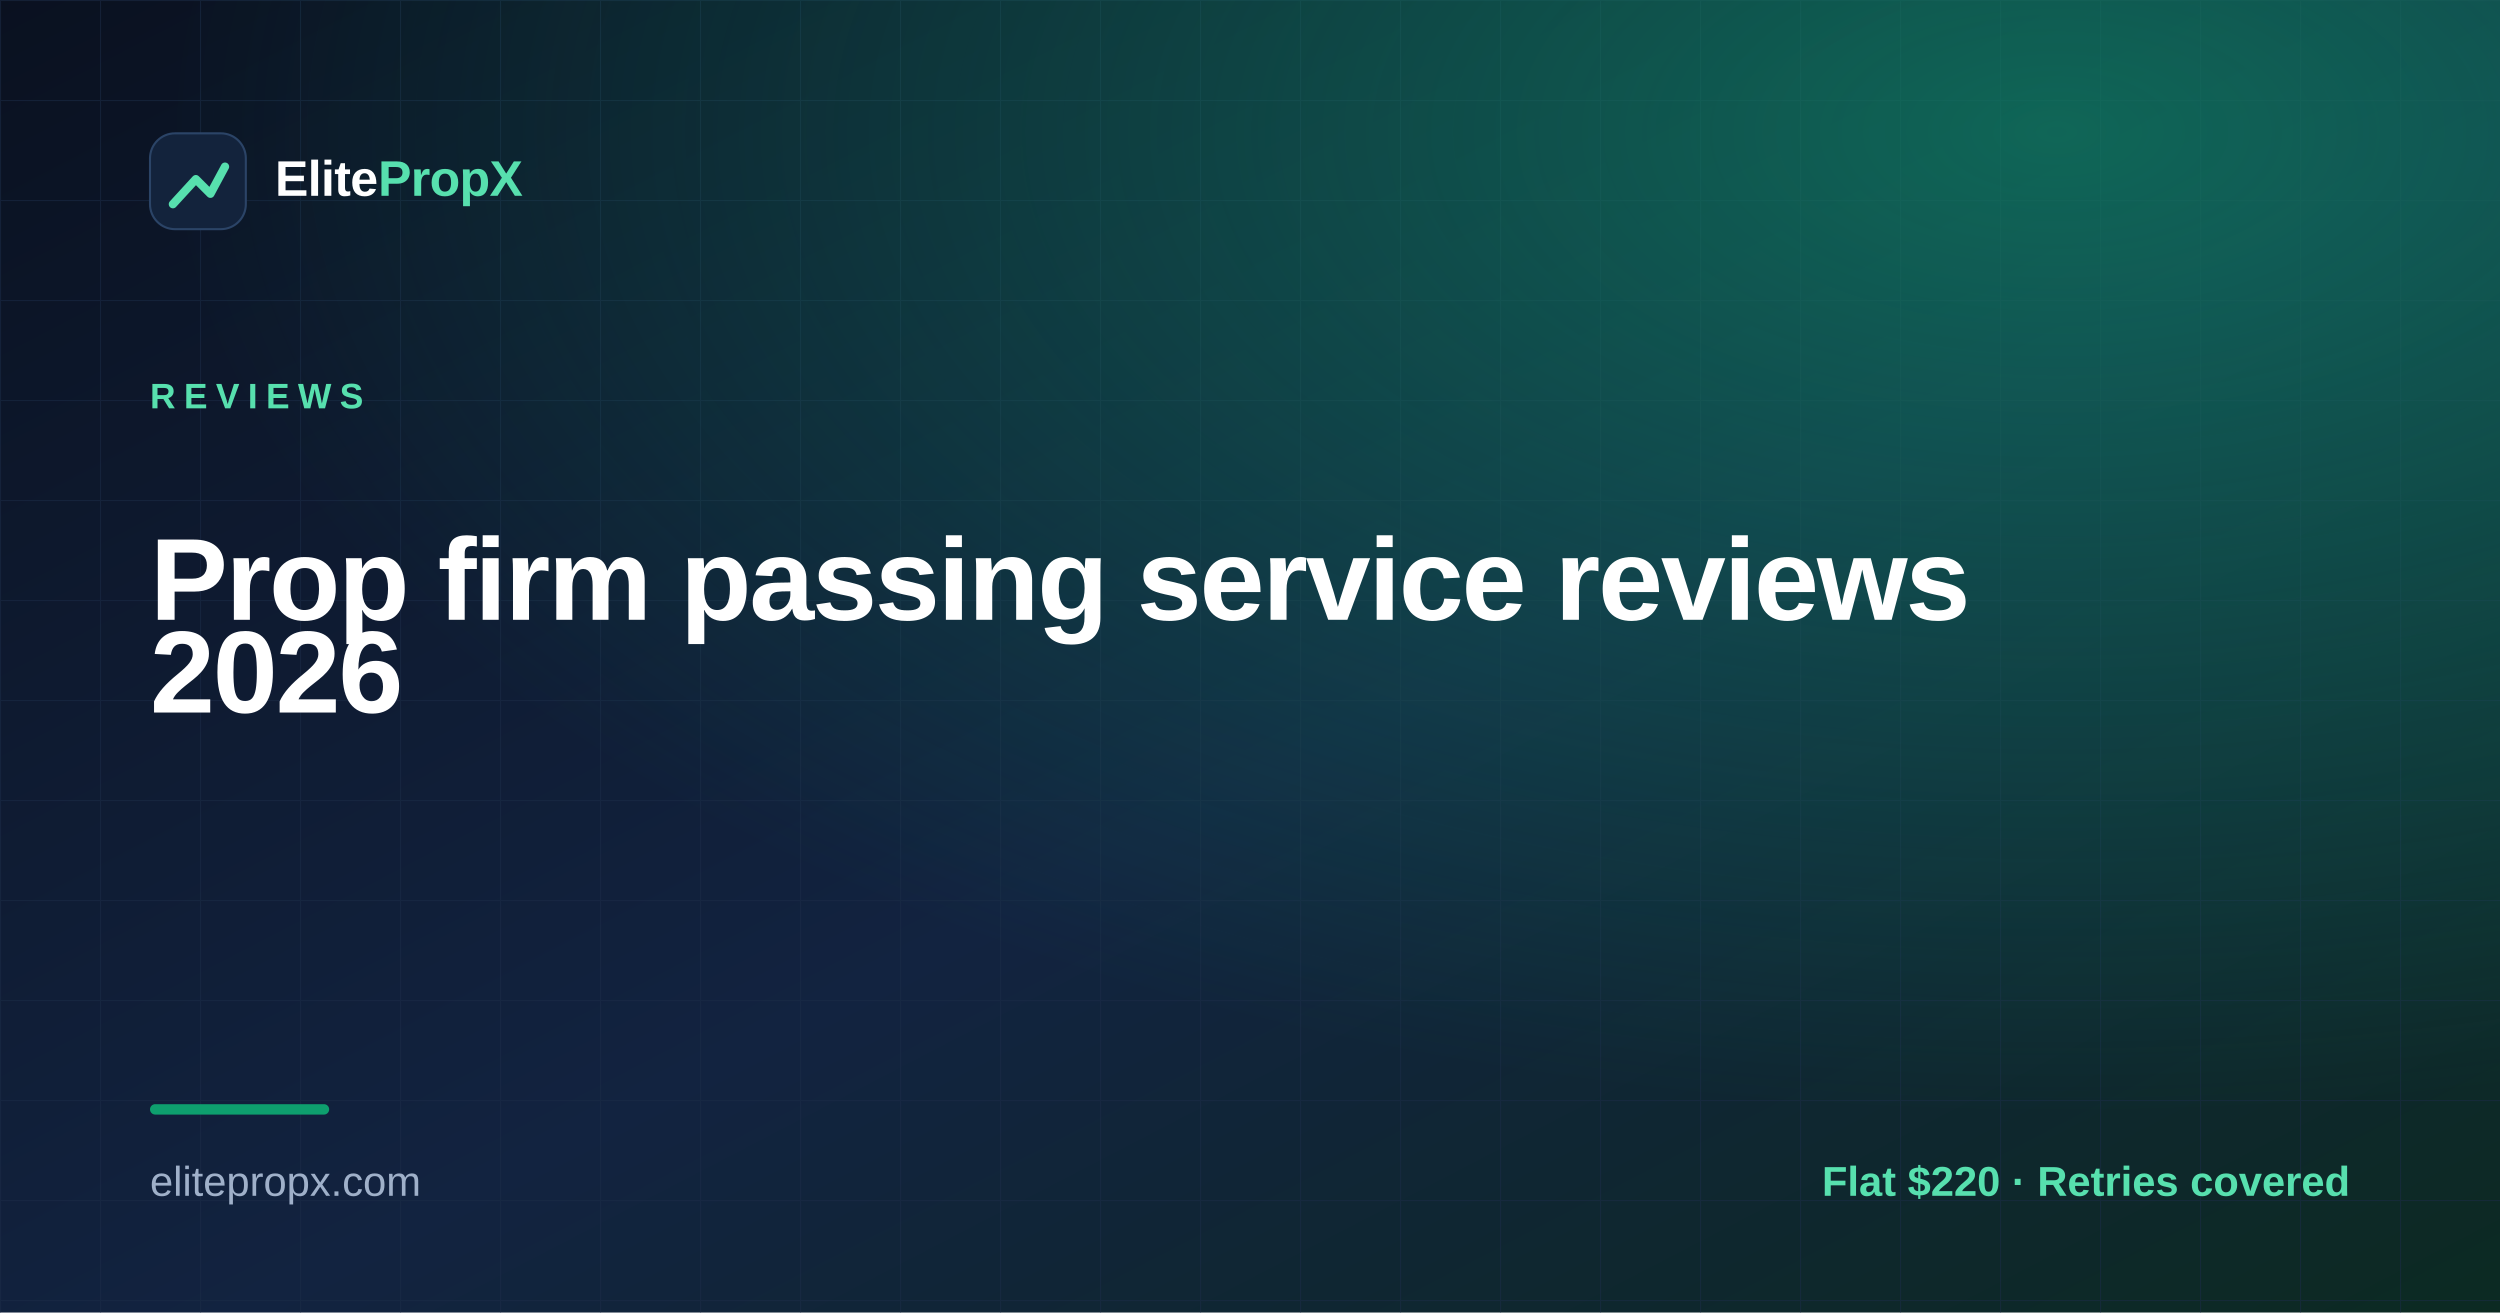
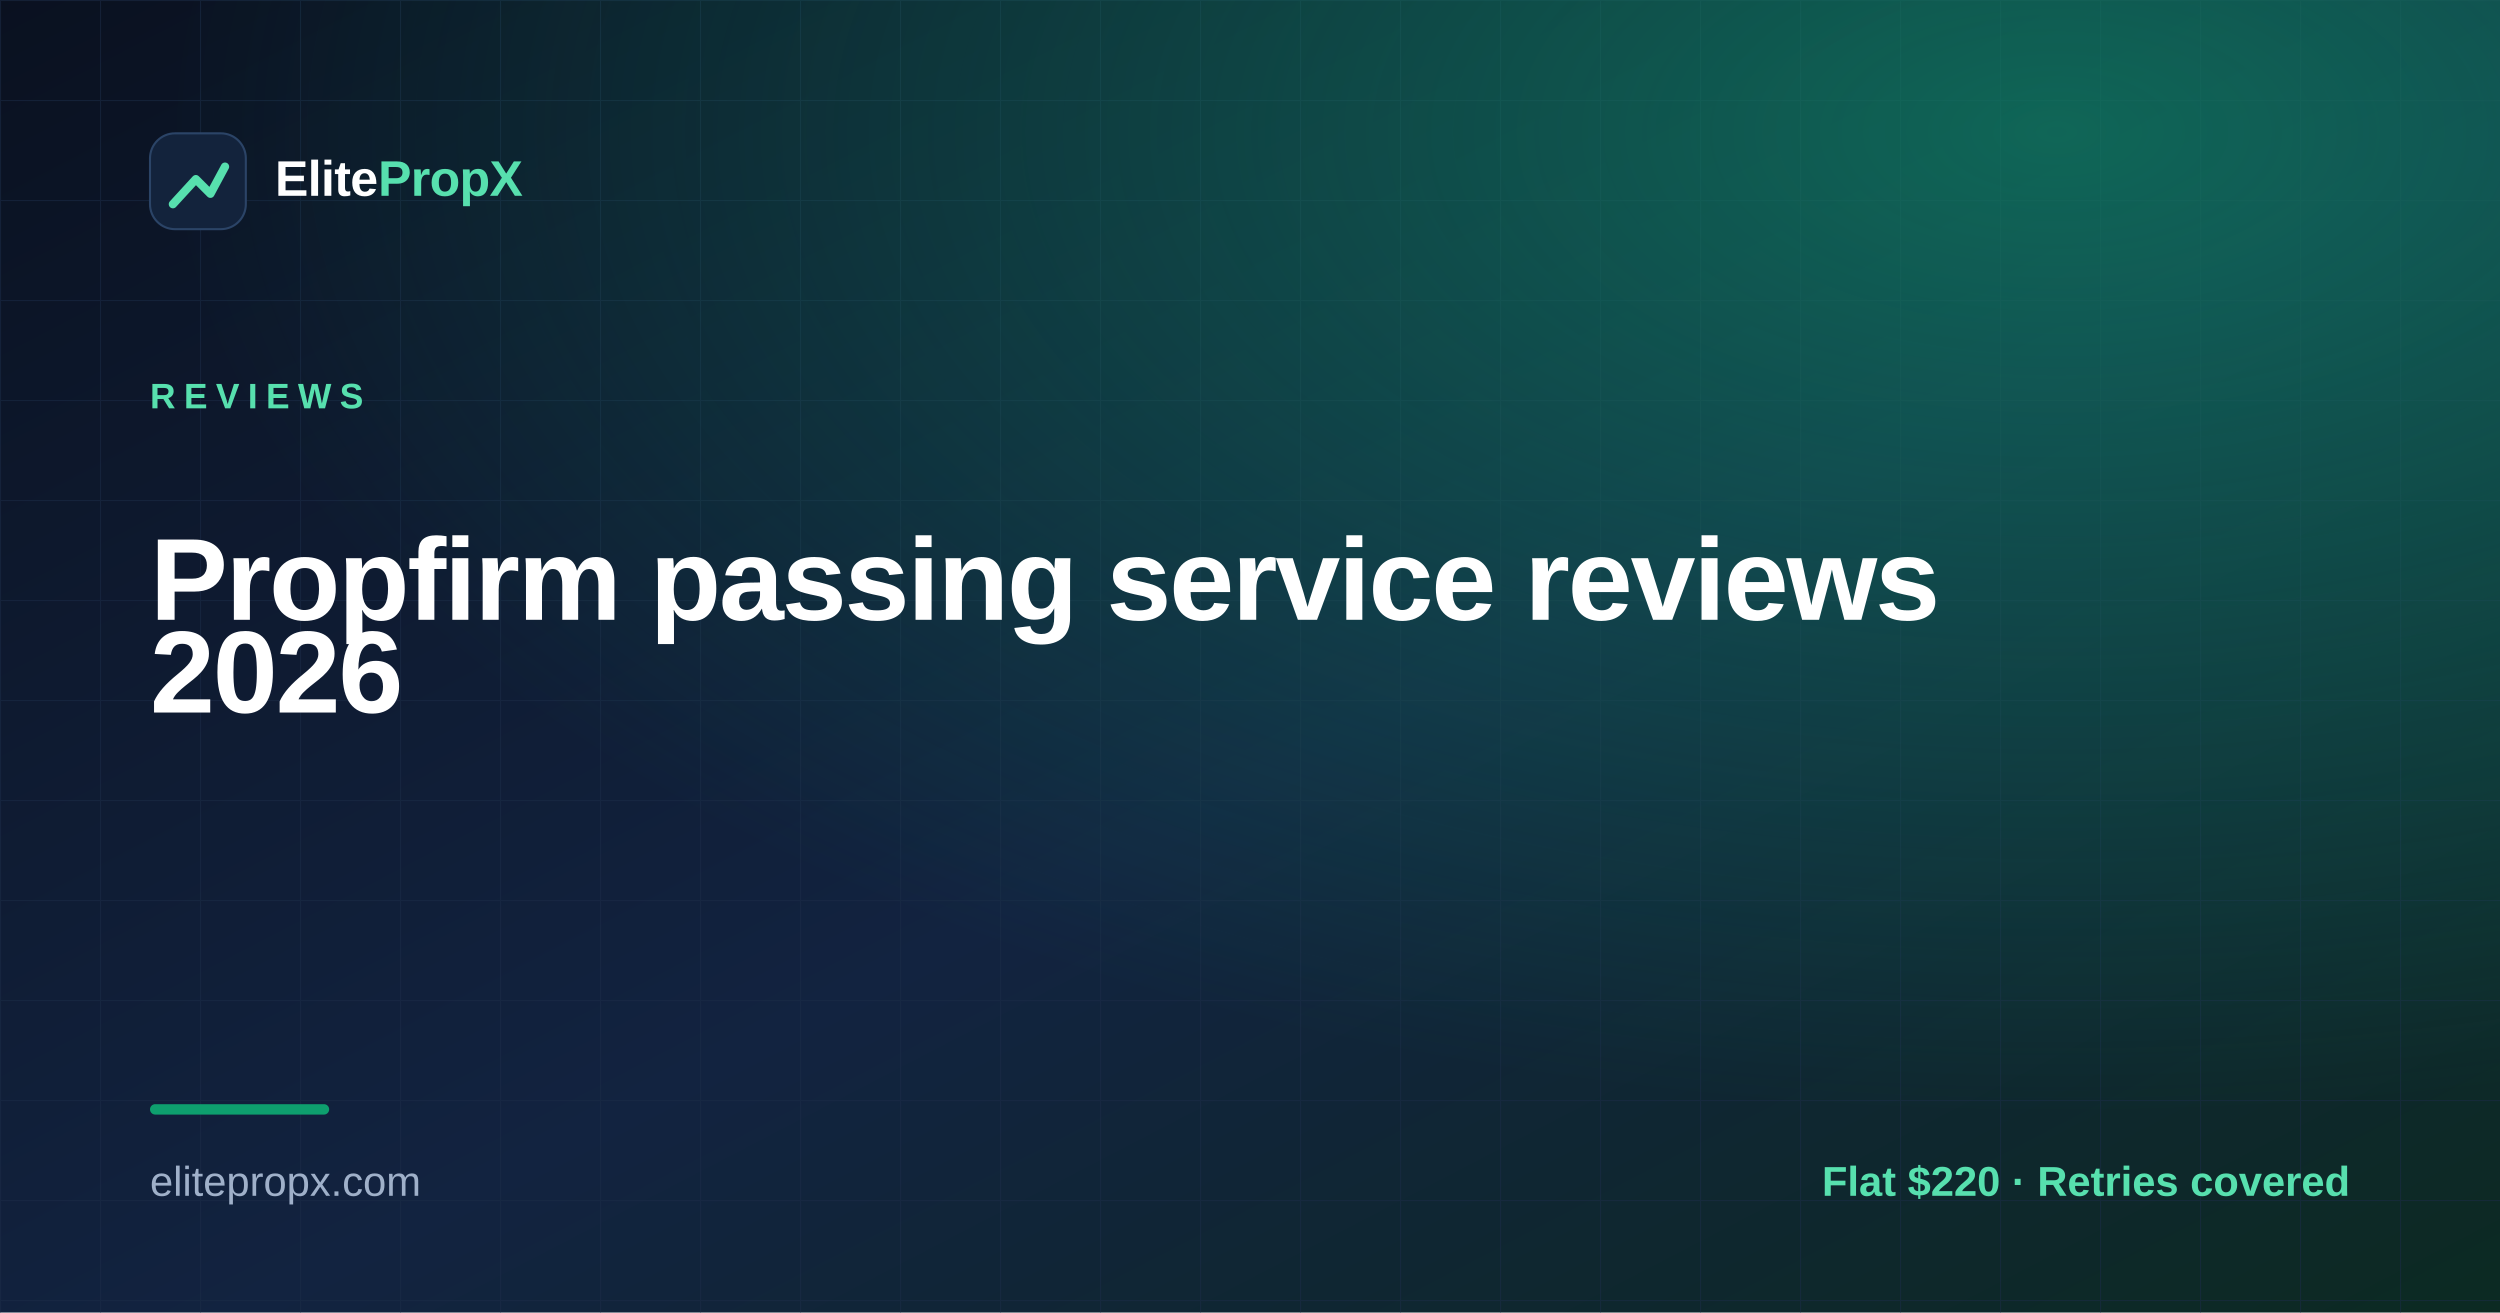
- <svg xmlns="http://www.w3.org/2000/svg" width="1200" height="630" viewBox="0 0 1200 630" role="img" aria-label="Prop firm passing service reviews 2026" font-family="Arial, Helvetica, 'Segoe UI', sans-serif">
+ <svg xmlns="http://www.w3.org/2000/svg" width="1200" height="630" viewBox="0 0 1200 630" role="img" aria-label="Propfirm passing service reviews 2026" font-family="Arial, Helvetica, 'Segoe UI', sans-serif">
  <defs>
    <linearGradient id="bg" x1="0" y1="0" x2="1" y2="1">
      <stop offset="0" stop-color="#0a1120" />
      <stop offset="0.55" stop-color="#122340" />
      <stop offset="1" stop-color="#0c2a22" />
    </linearGradient>
    <radialGradient id="glow" cx="0.82" cy="0.1" r="0.75">
      <stop offset="0" stop-color="#0e9f6e" stop-opacity="0.55" />
      <stop offset="1" stop-color="#0e9f6e" stop-opacity="0" />
    </radialGradient>
    <pattern id="ogg" width="48" height="48" patternUnits="userSpaceOnUse">
      <path d="M 48 0 L 0 0 0 48" fill="none" stroke="#1b2c47" stroke-width="1" />
    </pattern>
  </defs>
  <rect width="1200" height="630" fill="url(#bg)" />
  <rect width="1200" height="630" fill="url(#ogg)" opacity="0.55" />
  <rect width="1200" height="630" fill="url(#glow)" />
  <g transform="translate(72,64)">
    <rect width="46" height="46" rx="12" fill="#13233c" stroke="#2b4467" />
    <path d="M11 34 L22 22 L29 29 L36 16" fill="none" stroke="#57e0ae" stroke-width="4" stroke-linecap="round" stroke-linejoin="round" />
  </g>
  <text x="132" y="94" font-family="Arial, Helvetica, 'Segoe UI', sans-serif" font-size="24" font-weight="800" fill="#ffffff" letter-spacing="-0.3">Elite<tspan fill="#57e0ae">PropX</tspan>
  </text>
  <text x="72" y="196" font-family="Arial, Helvetica, 'Segoe UI', sans-serif" font-size="17" font-weight="800" fill="#57e0ae" letter-spacing="4">REVIEWS</text>
-   <text x="72" y="297.52" font-family="Arial, Helvetica, 'Segoe UI', sans-serif" font-size="56" font-weight="800" fill="#ffffff" letter-spacing="-1">Prop firm passing service reviews</text>
+   <text x="72" y="297.52" font-family="Arial, Helvetica, 'Segoe UI', sans-serif" font-size="56" font-weight="800" fill="#ffffff" letter-spacing="-1">Propfirm passing service reviews</text>
  <text x="72" y="342" font-family="Arial, Helvetica, 'Segoe UI', sans-serif" font-size="56" font-weight="800" fill="#ffffff" letter-spacing="-1">2026</text>
  <rect x="72" y="530" width="86" height="5" rx="2.5" fill="#0e9f6e" />
  <text x="72" y="574" font-family="Arial, Helvetica, 'Segoe UI', sans-serif" font-size="20" fill="#9fb0c9">elitepropx.com</text>
  <text x="1128" y="574" font-family="Arial, Helvetica, 'Segoe UI', sans-serif" font-size="20" font-weight="700" fill="#57e0ae" text-anchor="end">Flat $220 · Retries covered</text>
</svg>
